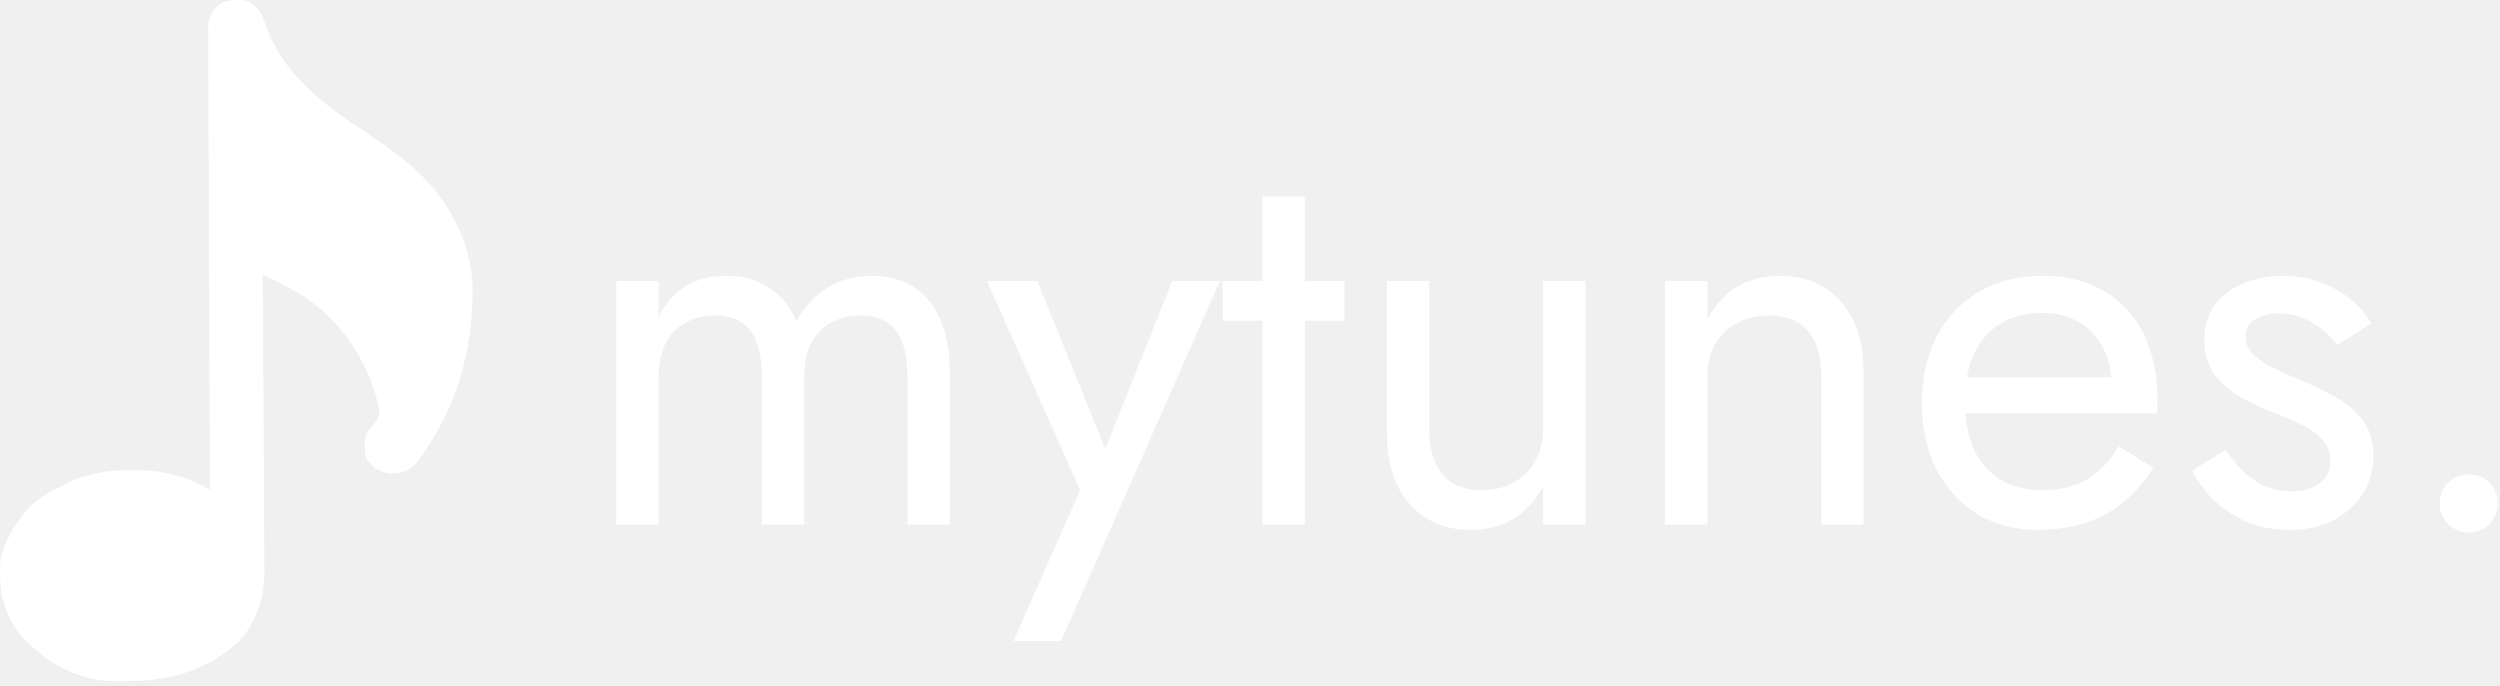
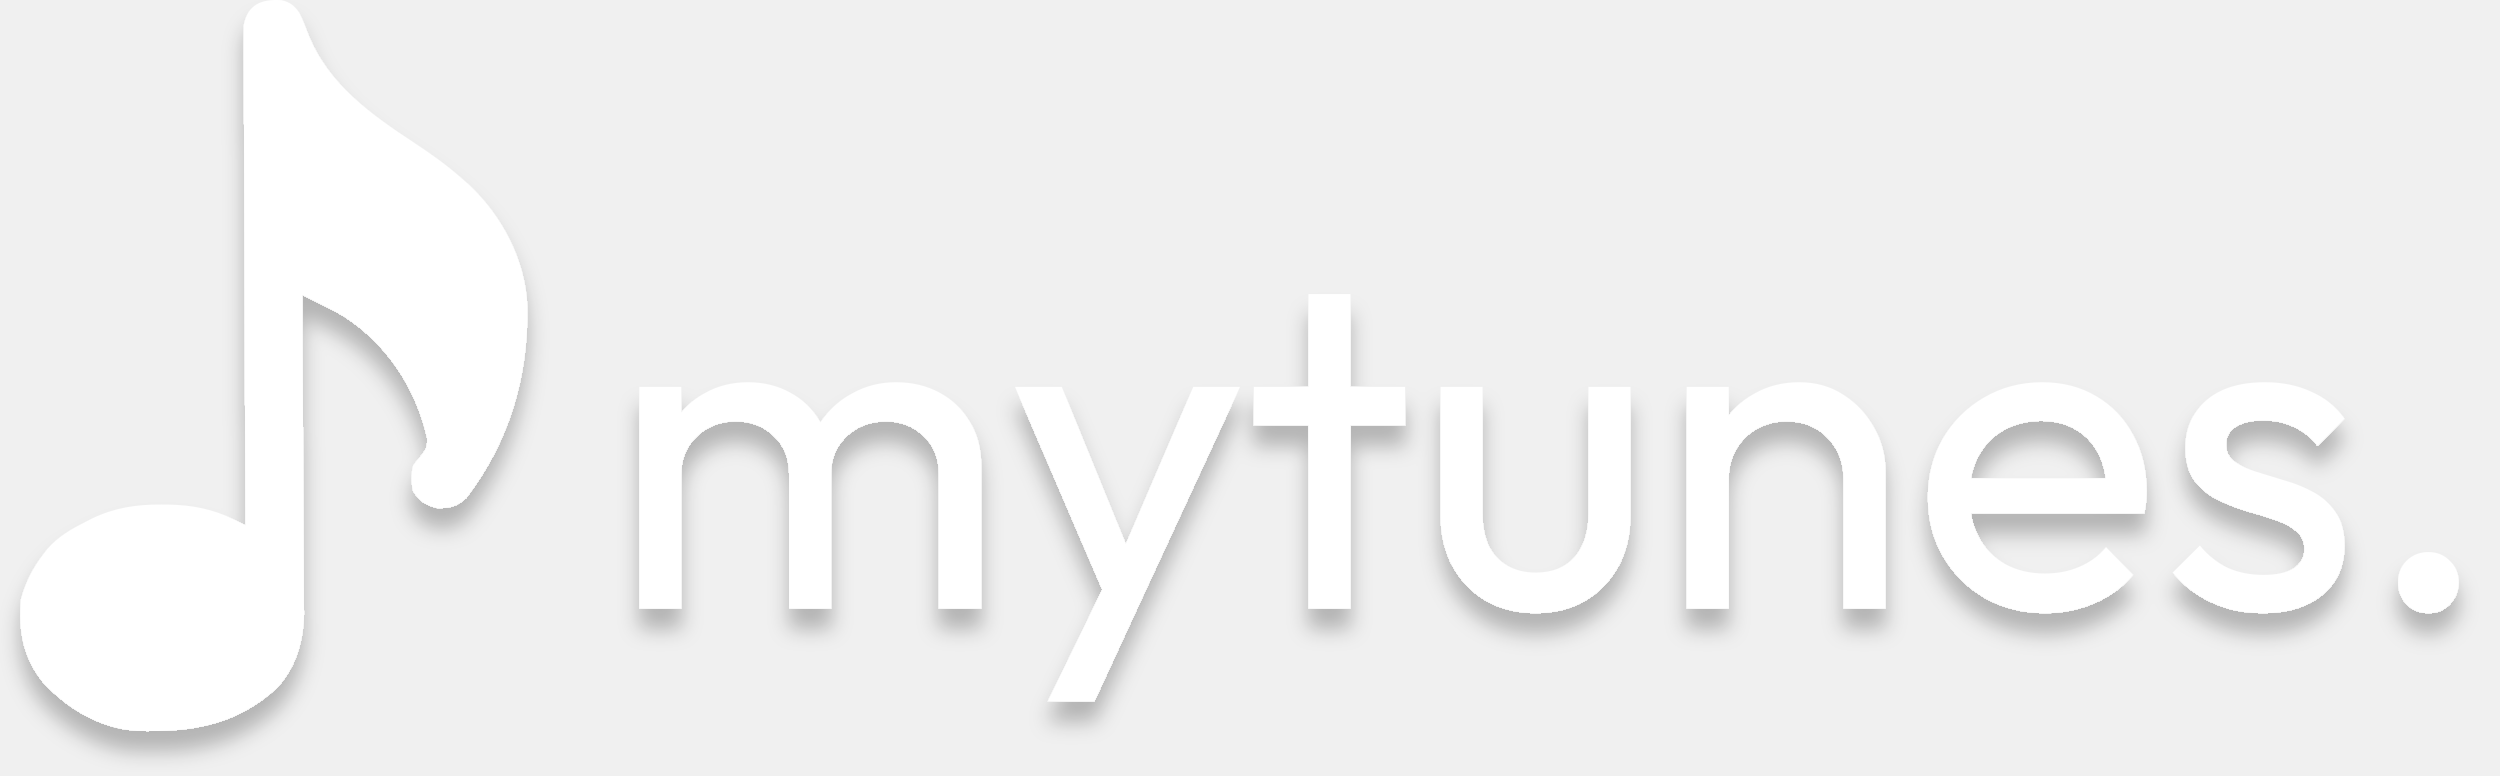
- <svg xmlns="http://www.w3.org/2000/svg" width="529" height="145" viewBox="0 0 529 145" fill="none">
-   <path d="M51.483 0.031C53.151 0.404 54.058 1.112 55.02 2.529C55.719 3.914 56.251 5.33 56.8 6.782C60.698 16.586 69.23 22.619 77.736 28.21C80.978 30.344 84.077 32.549 86.988 35.127C87.458 35.538 87.927 35.949 88.411 36.373C94.971 42.487 99.662 51.34 99.99 60.431C100.223 74.327 96.465 86.985 87.982 98.156C86.211 99.864 84.649 100.245 82.225 100.202C79.792 99.549 78.891 98.952 77.462 96.869C77.056 95.103 77.054 93.584 77.462 91.818C78.156 90.855 78.156 90.855 78.968 89.958C79.992 88.675 80.269 88.128 80.233 86.463C78.1 76.676 72.307 67.87 63.887 62.434C62.224 61.443 60.529 60.572 58.794 59.714C58.195 59.418 57.597 59.121 56.98 58.815C56.528 58.592 56.075 58.37 55.609 58.14C55.611 58.484 55.614 58.828 55.617 59.182C55.679 67.573 55.725 75.965 55.754 84.357C55.768 88.415 55.788 92.473 55.82 96.531C55.848 100.071 55.866 103.611 55.872 107.151C55.876 109.023 55.886 110.894 55.905 112.766C55.925 114.863 55.928 116.96 55.927 119.057C55.937 119.668 55.947 120.279 55.957 120.908C55.921 126.399 54.31 131.788 50.439 135.833C42.26 143.141 33.509 144.459 22.977 144.118C15.748 143.649 9.528 139.88 4.607 134.723C0.546 129.709 -0.395 124.514 0.135 118.198C1.007 114.881 2.516 111.924 4.617 109.218C4.848 108.914 5.078 108.611 5.316 108.299C7.48 105.794 10.043 104.347 12.953 102.868C13.322 102.679 13.692 102.489 14.073 102.294C18.512 100.14 22.864 99.466 27.767 99.5C28.462 99.504 28.462 99.504 29.17 99.507C33.883 99.594 38.033 100.381 42.256 102.519C42.86 102.823 42.86 102.823 43.475 103.134C43.781 103.289 44.087 103.445 44.402 103.605C44.399 103.089 44.397 102.574 44.394 102.043C44.332 89.513 44.286 76.982 44.257 64.451C44.242 58.391 44.223 52.331 44.191 46.271C44.163 40.99 44.145 35.709 44.138 30.428C44.135 27.631 44.126 24.834 44.106 22.037C44.087 19.405 44.081 16.773 44.085 14.141C44.084 13.175 44.079 12.209 44.068 11.242C44.054 9.923 44.057 8.605 44.065 7.285C44.062 6.547 44.06 5.809 44.057 5.048C44.817 0.827 47.625 -0.203 51.483 0.031Z" fill="white" />
-   <path d="M200.96 78.52V111H192V79.64C192 75.235 191.179 71.987 189.536 69.896C187.968 67.805 185.504 66.76 182.144 66.76C179.68 66.76 177.552 67.283 175.76 68.328C173.968 69.299 172.587 70.755 171.616 72.696C170.645 74.637 170.16 76.952 170.16 79.64V111H161.2V79.64C161.2 75.235 160.379 71.987 158.736 69.896C157.168 67.805 154.704 66.76 151.344 66.76C148.88 66.76 146.752 67.283 144.96 68.328C143.168 69.299 141.787 70.755 140.816 72.696C139.845 74.637 139.36 76.952 139.36 79.64V111H130.4V59.48H139.36V66.984C140.928 64.072 142.869 61.907 145.184 60.488C147.573 59.069 150.373 58.36 153.584 58.36C157.168 58.36 160.229 59.219 162.768 60.936C165.381 62.579 167.285 64.931 168.48 67.992C170.272 64.781 172.512 62.392 175.2 60.824C177.888 59.181 180.949 58.36 184.384 58.36C187.893 58.36 190.88 59.144 193.344 60.712C195.808 62.28 197.675 64.595 198.944 67.656C200.288 70.643 200.96 74.264 200.96 78.52Z" fill="white" />
-   <path d="M258.124 59.48L224.524 135.64H214.444L228.556 103.72L208.844 59.48H219.484L235.836 99.8L232.14 99.352L248.044 59.48H258.124Z" fill="white" />
-   <path d="M258.732 59.48H284.492V67.88H258.732V59.48ZM267.132 41.56H276.092V111H267.132V41.56Z" fill="white" />
-   <path d="M302.438 90.84C302.438 94.947 303.371 98.12 305.238 100.36C307.105 102.6 309.83 103.72 313.414 103.72C316.027 103.72 318.305 103.197 320.246 102.152C322.262 101.032 323.793 99.501 324.838 97.56C325.958 95.619 326.518 93.379 326.518 90.84V59.48H335.478V111H326.518V102.936C324.801 105.997 322.673 108.312 320.134 109.88C317.595 111.373 314.609 112.12 311.174 112.12C305.798 112.12 301.505 110.291 298.294 106.632C295.083 102.973 293.478 98.083 293.478 91.96V59.48H302.438V90.84Z" fill="white" />
-   <path d="M385.362 79.64C385.362 75.384 384.429 72.173 382.562 70.008C380.695 67.843 377.97 66.76 374.386 66.76C371.773 66.76 369.458 67.32 367.442 68.44C365.501 69.485 363.97 70.979 362.85 72.92C361.805 74.861 361.282 77.101 361.282 79.64V111H352.322V59.48H361.282V67.544C362.999 64.408 365.127 62.093 367.666 60.6C370.279 59.107 373.266 58.36 376.626 58.36C382.077 58.36 386.37 60.189 389.506 63.848C392.717 67.432 394.322 72.323 394.322 78.52V111H385.362V79.64Z" fill="white" />
-   <path d="M431.102 112.12C426.323 112.12 422.067 111 418.334 108.76C414.675 106.445 411.8 103.272 409.71 99.24C407.694 95.208 406.686 90.541 406.686 85.24C406.686 79.864 407.731 75.16 409.822 71.128C411.987 67.096 414.974 63.96 418.782 61.72C422.664 59.48 427.144 58.36 432.222 58.36C437.299 58.36 441.63 59.443 445.214 61.608C448.872 63.699 451.672 66.723 453.614 70.68C455.555 74.637 456.526 79.341 456.526 84.792C456.526 85.315 456.488 85.875 456.414 86.472C456.414 86.995 456.414 87.331 456.414 87.48H412.398V79.864H449.358L445.774 85.016C445.998 84.643 446.222 84.083 446.446 83.336C446.67 82.515 446.782 81.843 446.782 81.32C446.782 78.259 446.147 75.608 444.878 73.368C443.683 71.128 442.003 69.373 439.838 68.104C437.672 66.835 435.134 66.2 432.222 66.2C428.787 66.2 425.838 66.947 423.374 68.44C420.984 69.859 419.118 71.949 417.774 74.712C416.504 77.4 415.832 80.723 415.758 84.68C415.758 88.712 416.392 92.147 417.662 94.984C418.931 97.821 420.798 99.987 423.262 101.48C425.726 102.973 428.712 103.72 432.222 103.72C435.731 103.72 438.83 102.973 441.518 101.48C444.206 99.912 446.483 97.56 448.35 94.424L455.63 99.016C452.942 103.347 449.544 106.632 445.438 108.872C441.406 111.037 436.627 112.12 431.102 112.12Z" fill="white" />
-   <path d="M470.934 95.208C471.98 96.776 473.174 98.232 474.518 99.576C475.862 100.92 477.393 102.003 479.11 102.824C480.902 103.571 482.844 103.944 484.934 103.944C487.473 103.944 489.452 103.384 490.87 102.264C492.364 101.069 493.11 99.464 493.11 97.448C493.11 95.656 492.513 94.163 491.318 92.968C490.198 91.699 488.742 90.653 486.95 89.832C485.158 88.936 483.254 88.115 481.238 87.368C478.998 86.472 476.721 85.427 474.406 84.232C472.166 82.963 470.262 81.357 468.694 79.416C467.201 77.4 466.454 74.899 466.454 71.912C466.454 68.851 467.238 66.312 468.806 64.296C470.449 62.28 472.54 60.787 475.078 59.816C477.692 58.845 480.38 58.36 483.142 58.36C485.905 58.36 488.481 58.808 490.87 59.704C493.334 60.6 495.5 61.795 497.366 63.288C499.233 64.781 500.689 66.499 501.734 68.44L494.566 73.032C493.148 71.091 491.356 69.485 489.19 68.216C487.1 66.947 484.71 66.312 482.022 66.312C480.156 66.312 478.55 66.723 477.206 67.544C475.862 68.365 475.19 69.635 475.19 71.352C475.19 72.696 475.713 73.891 476.758 74.936C477.804 75.981 479.148 76.915 480.79 77.736C482.433 78.557 484.15 79.341 485.942 80.088C488.929 81.283 491.654 82.589 494.118 84.008C496.582 85.352 498.524 86.995 499.942 88.936C501.436 90.877 502.182 93.379 502.182 96.44C502.182 100.92 500.54 104.653 497.254 107.64C494.044 110.627 489.788 112.12 484.486 112.12C481.052 112.12 477.953 111.523 475.19 110.328C472.428 109.059 470.076 107.453 468.134 105.512C466.268 103.571 464.849 101.592 463.878 99.576L470.934 95.208Z" fill="white" />
-   <path d="M516.218 106.52C516.218 104.803 516.815 103.347 518.01 102.152C519.279 100.957 520.735 100.36 522.378 100.36C524.095 100.36 525.551 100.957 526.746 102.152C527.941 103.347 528.538 104.803 528.538 106.52C528.538 108.163 527.941 109.619 526.746 110.888C525.551 112.083 524.095 112.68 522.378 112.68C520.735 112.68 519.279 112.083 518.01 110.888C516.815 109.619 516.218 108.163 516.218 106.52Z" fill="white" />
+ <svg xmlns="http://www.w3.org/2000/svg" width="493" height="153" viewBox="0 0 493 153" fill="none">
+   <g filter="url(#filter0_d_2033_13833)">
+     <path d="M55.483 0.031C57.151 0.404 58.058 1.112 59.02 2.529C59.719 3.914 60.251 5.33 60.8 6.782C64.698 16.586 73.23 22.619 81.736 28.21C84.978 30.344 88.077 32.549 90.988 35.127C91.458 35.538 91.927 35.949 92.411 36.373C98.971 42.487 103.662 51.34 103.99 60.431C104.223 74.327 100.465 86.985 91.982 98.156C90.211 99.864 88.649 100.245 86.225 100.202C83.792 99.549 82.891 98.952 81.462 96.869C81.056 95.103 81.054 93.584 81.462 91.818C82.156 90.855 82.156 90.855 82.968 89.958C83.992 88.675 84.269 88.128 84.233 86.463C82.1 76.676 76.307 67.87 67.887 62.434C66.224 61.443 64.529 60.572 62.794 59.714C62.195 59.418 61.597 59.121 60.98 58.815C60.528 58.592 60.075 58.37 59.609 58.14C59.611 58.484 59.614 58.828 59.617 59.182C59.679 67.573 59.725 75.965 59.754 84.357C59.768 88.415 59.788 92.473 59.82 96.531C59.848 100.071 59.866 103.611 59.872 107.151C59.876 109.023 59.886 110.894 59.905 112.766C59.925 114.863 59.928 116.96 59.927 119.057C59.937 119.668 59.947 120.279 59.957 120.908C59.921 126.399 58.31 131.788 54.439 135.833C46.26 143.141 37.509 144.459 26.977 144.118C19.748 143.649 13.528 139.88 8.607 134.723C4.545 129.709 3.605 124.514 4.135 118.198C5.007 114.881 6.516 111.924 8.617 109.218C8.848 108.914 9.078 108.611 9.316 108.299C11.48 105.794 14.043 104.347 16.953 102.868C17.322 102.679 17.692 102.489 18.073 102.294C22.512 100.14 26.864 99.466 31.767 99.5C32.462 99.504 32.462 99.504 33.17 99.507C37.883 99.594 42.033 100.381 46.256 102.519C46.86 102.823 46.86 102.823 47.475 103.134C47.781 103.289 48.087 103.445 48.402 103.605C48.399 103.089 48.397 102.574 48.394 102.043C48.332 89.513 48.286 76.982 48.257 64.451C48.242 58.391 48.223 52.331 48.191 46.271C48.163 40.99 48.145 35.709 48.138 30.428C48.135 27.631 48.126 24.834 48.106 22.037C48.087 19.405 48.081 16.773 48.085 14.141C48.084 13.175 48.079 12.209 48.068 11.242C48.054 9.923 48.057 8.605 48.065 7.285C48.062 6.547 48.06 5.809 48.057 5.048C48.817 0.827 51.625 -0.203 55.483 0.031Z" fill="white" />
+     <path d="M126.072 120V76.3H134.352V120H126.072ZM155.604 120V93.596C155.604 90.345 154.592 87.8 152.568 85.96C150.605 84.059 148.121 83.108 145.116 83.108C143.092 83.108 141.283 83.537 139.688 84.396C138.093 85.255 136.805 86.451 135.824 87.984C134.843 89.517 134.352 91.357 134.352 93.504L130.948 91.848C130.948 88.536 131.653 85.653 133.064 83.2C134.536 80.747 136.529 78.845 139.044 77.496C141.559 76.085 144.38 75.38 147.508 75.38C150.575 75.38 153.335 76.055 155.788 77.404C158.303 78.753 160.265 80.655 161.676 83.108C163.148 85.561 163.884 88.475 163.884 91.848V120H155.604ZM185.136 120V93.596C185.136 90.345 184.124 87.8 182.1 85.96C180.137 84.059 177.684 83.108 174.74 83.108C172.716 83.108 170.876 83.537 169.22 84.396C167.625 85.255 166.337 86.451 165.356 87.984C164.375 89.517 163.884 91.357 163.884 93.504L159.192 91.848C159.376 88.475 160.265 85.592 161.86 83.2C163.516 80.747 165.632 78.845 168.208 77.496C170.784 76.085 173.605 75.38 176.672 75.38C179.861 75.38 182.713 76.055 185.228 77.404C187.743 78.753 189.736 80.655 191.208 83.108C192.741 85.561 193.508 88.505 193.508 91.94V120H185.136ZM219.127 120.368L200.175 76.3H209.375L223.451 110.8H220.507L235.319 76.3H244.519L224.095 120.368H219.127ZM206.615 138.308L219.495 111.904L224.095 120.368L215.815 138.308H206.615ZM258.03 120V57.992H266.31V120H258.03ZM247.266 83.844V76.3H277.074V83.844H247.266ZM302.757 120.92C299.2 120.92 295.98 120.123 293.097 118.528C290.276 116.872 288.068 114.603 286.473 111.72C284.879 108.837 284.081 105.495 284.081 101.692V76.3H292.361V101.324C292.361 103.716 292.76 105.801 293.557 107.58C294.416 109.297 295.643 110.616 297.237 111.536C298.832 112.456 300.703 112.916 302.849 112.916C306.1 112.916 308.645 111.904 310.485 109.88C312.325 107.795 313.245 104.943 313.245 101.324V76.3H321.525V101.692C321.525 105.495 320.728 108.837 319.133 111.72C317.539 114.603 315.331 116.872 312.509 118.528C309.749 120.123 306.499 120.92 302.757 120.92ZM363.535 120V94.516C363.535 91.204 362.492 88.475 360.407 86.328C358.321 84.181 355.623 83.108 352.311 83.108C350.103 83.108 348.14 83.599 346.423 84.58C344.705 85.561 343.356 86.911 342.375 88.628C341.393 90.345 340.903 92.308 340.903 94.516L337.499 92.584C337.499 89.272 338.235 86.328 339.707 83.752C341.179 81.176 343.233 79.152 345.871 77.68C348.508 76.147 351.483 75.38 354.795 75.38C358.107 75.38 361.02 76.208 363.535 77.864C366.111 79.52 368.135 81.697 369.607 84.396C371.079 87.033 371.815 89.855 371.815 92.86V120H363.535ZM332.623 120V76.3H340.903V120H332.623ZM403.265 120.92C398.91 120.92 394.985 119.939 391.489 117.976C387.993 115.952 385.233 113.223 383.209 109.788C381.185 106.353 380.173 102.459 380.173 98.104C380.173 93.811 381.154 89.947 383.117 86.512C385.141 83.077 387.84 80.379 391.213 78.416C394.648 76.392 398.481 75.38 402.713 75.38C406.761 75.38 410.318 76.3 413.385 78.14C416.513 79.98 418.936 82.525 420.653 85.776C422.432 89.027 423.321 92.707 423.321 96.816C423.321 97.429 423.29 98.104 423.229 98.84C423.168 99.515 423.045 100.312 422.861 101.232H385.969V94.332H418.445L415.409 97C415.409 94.056 414.888 91.572 413.845 89.548C412.802 87.463 411.33 85.868 409.429 84.764C407.528 83.599 405.228 83.016 402.529 83.016C399.708 83.016 397.224 83.629 395.077 84.856C392.93 86.083 391.274 87.8 390.109 90.008C388.944 92.216 388.361 94.823 388.361 97.828C388.361 100.895 388.974 103.593 390.201 105.924C391.428 108.193 393.176 109.972 395.445 111.26C397.714 112.487 400.321 113.1 403.265 113.1C405.718 113.1 407.957 112.671 409.981 111.812C412.066 110.953 413.845 109.665 415.317 107.948L420.653 113.376C418.568 115.829 415.992 117.7 412.925 118.988C409.92 120.276 406.7 120.92 403.265 120.92ZM446.241 120.92C443.788 120.92 441.457 120.613 439.249 120C437.103 119.325 435.109 118.405 433.269 117.24C431.429 116.013 429.835 114.572 428.485 112.916L433.821 107.58C435.416 109.543 437.256 111.015 439.341 111.996C441.427 112.916 443.757 113.376 446.333 113.376C448.909 113.376 450.903 112.947 452.313 112.088C453.724 111.168 454.429 109.911 454.429 108.316C454.429 106.721 453.847 105.495 452.681 104.636C451.577 103.716 450.136 102.98 448.357 102.428C446.579 101.815 444.677 101.232 442.653 100.68C440.691 100.067 438.82 99.3 437.041 98.38C435.263 97.46 433.791 96.203 432.625 94.608C431.521 93.013 430.969 90.897 430.969 88.26C430.969 85.623 431.613 83.353 432.901 81.452C434.189 79.489 435.968 77.987 438.237 76.944C440.568 75.901 443.359 75.38 446.609 75.38C450.044 75.38 453.08 75.993 455.717 77.22C458.416 78.385 460.624 80.164 462.341 82.556L457.005 87.892C455.779 86.297 454.245 85.071 452.405 84.212C450.627 83.353 448.603 82.924 446.333 82.924C443.941 82.924 442.101 83.353 440.813 84.212C439.587 85.009 438.973 86.144 438.973 87.616C438.973 89.088 439.525 90.223 440.629 91.02C441.733 91.817 443.175 92.492 444.953 93.044C446.793 93.596 448.695 94.179 450.657 94.792C452.62 95.344 454.491 96.111 456.269 97.092C458.048 98.073 459.489 99.392 460.593 101.048C461.759 102.704 462.341 104.881 462.341 107.58C462.341 111.689 460.869 114.94 457.925 117.332C455.043 119.724 451.148 120.92 446.241 120.92ZM478.879 120.92C477.162 120.92 475.72 120.337 474.555 119.172C473.451 117.945 472.899 116.504 472.899 114.848C472.899 113.131 473.451 111.72 474.555 110.616C475.72 109.451 477.162 108.868 478.879 108.868C480.596 108.868 482.007 109.451 483.111 110.616C484.276 111.72 484.859 113.131 484.859 114.848C484.859 116.504 484.276 117.945 483.111 119.172C482.007 120.337 480.596 120.92 478.879 120.92Z" fill="white" />
+   </g>
+   <defs>
+     <filter id="filter0_d_2033_13833" x="0" y="0" width="488.859" height="152.167" filterUnits="userSpaceOnUse" color-interpolation-filters="sRGB">
+       <feFlood flood-opacity="0" result="BackgroundImageFix" />
+       <feColorMatrix in="SourceAlpha" type="matrix" values="0 0 0 0 0 0 0 0 0 0 0 0 0 0 0 0 0 0 127 0" result="hardAlpha" />
+       <feOffset dy="4" />
+       <feGaussianBlur stdDeviation="2" />
+       <feComposite in2="hardAlpha" operator="out" />
+       <feColorMatrix type="matrix" values="0 0 0 0 0 0 0 0 0 0 0 0 0 0 0 0 0 0 0.25 0" />
+       <feBlend mode="normal" in2="BackgroundImageFix" result="effect1_dropShadow_2033_13833" />
+       <feBlend mode="normal" in="SourceGraphic" in2="effect1_dropShadow_2033_13833" result="shape" />
+     </filter>
+   </defs>
</svg>
